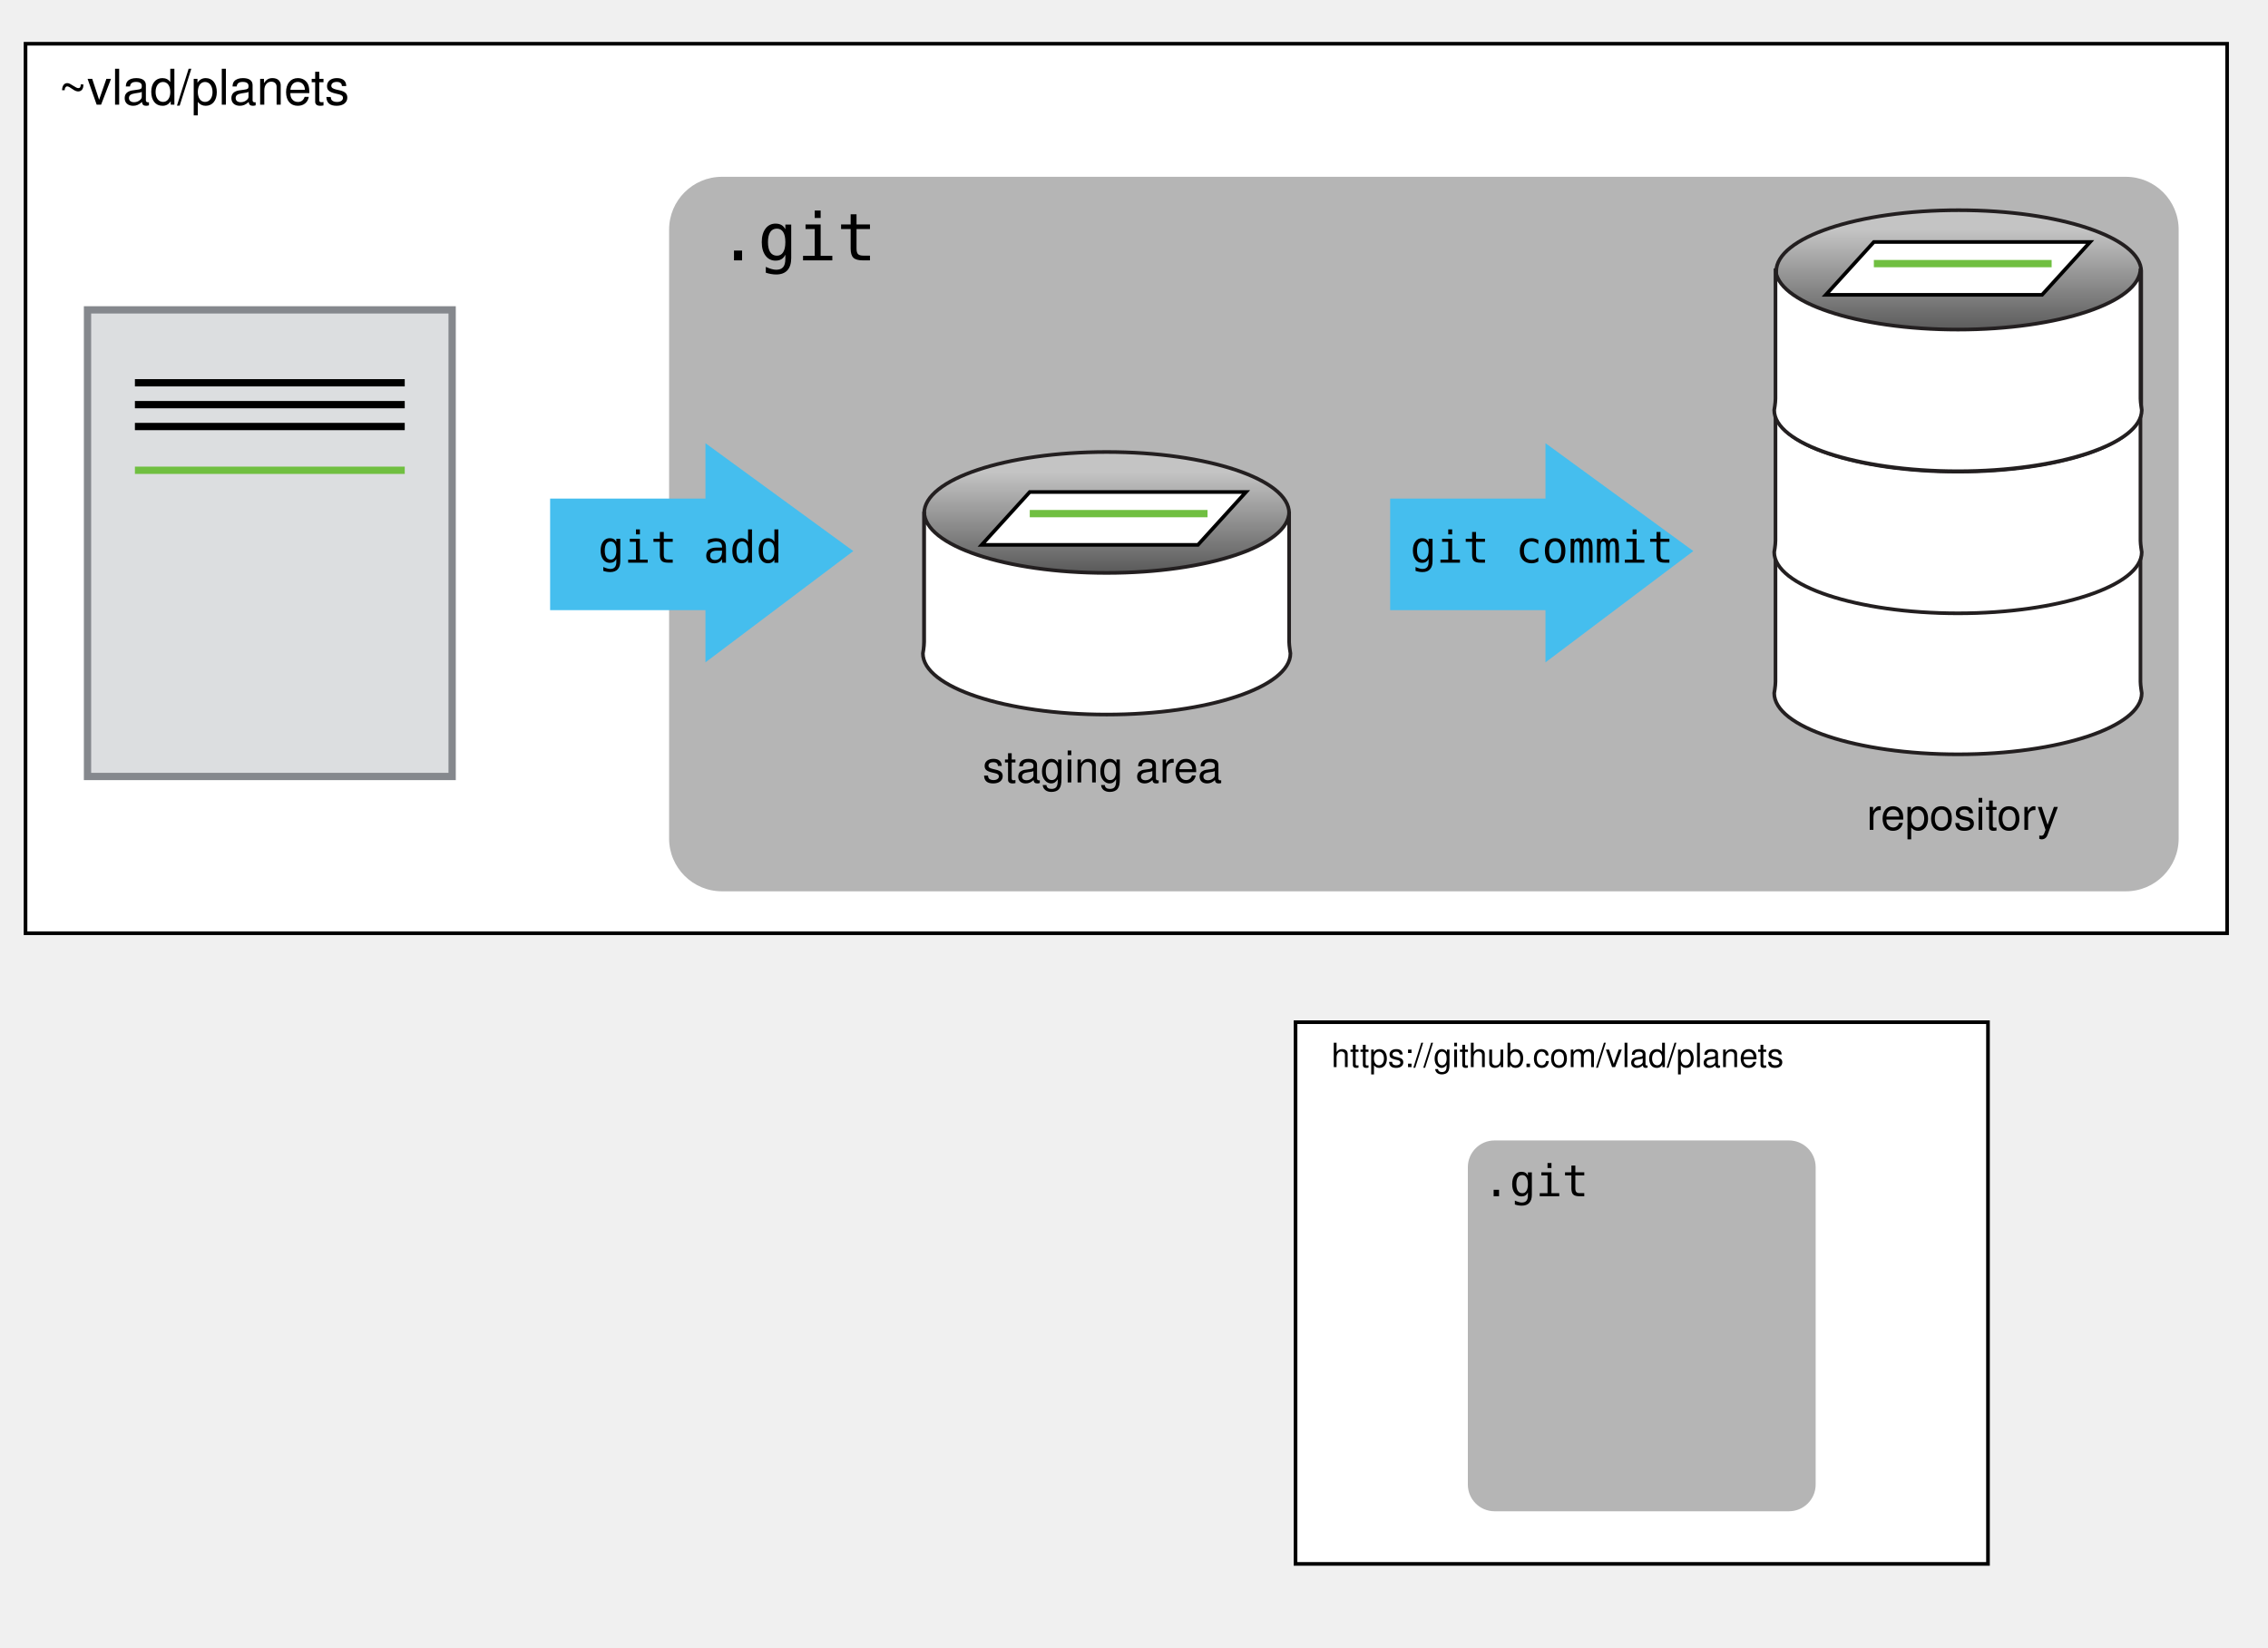
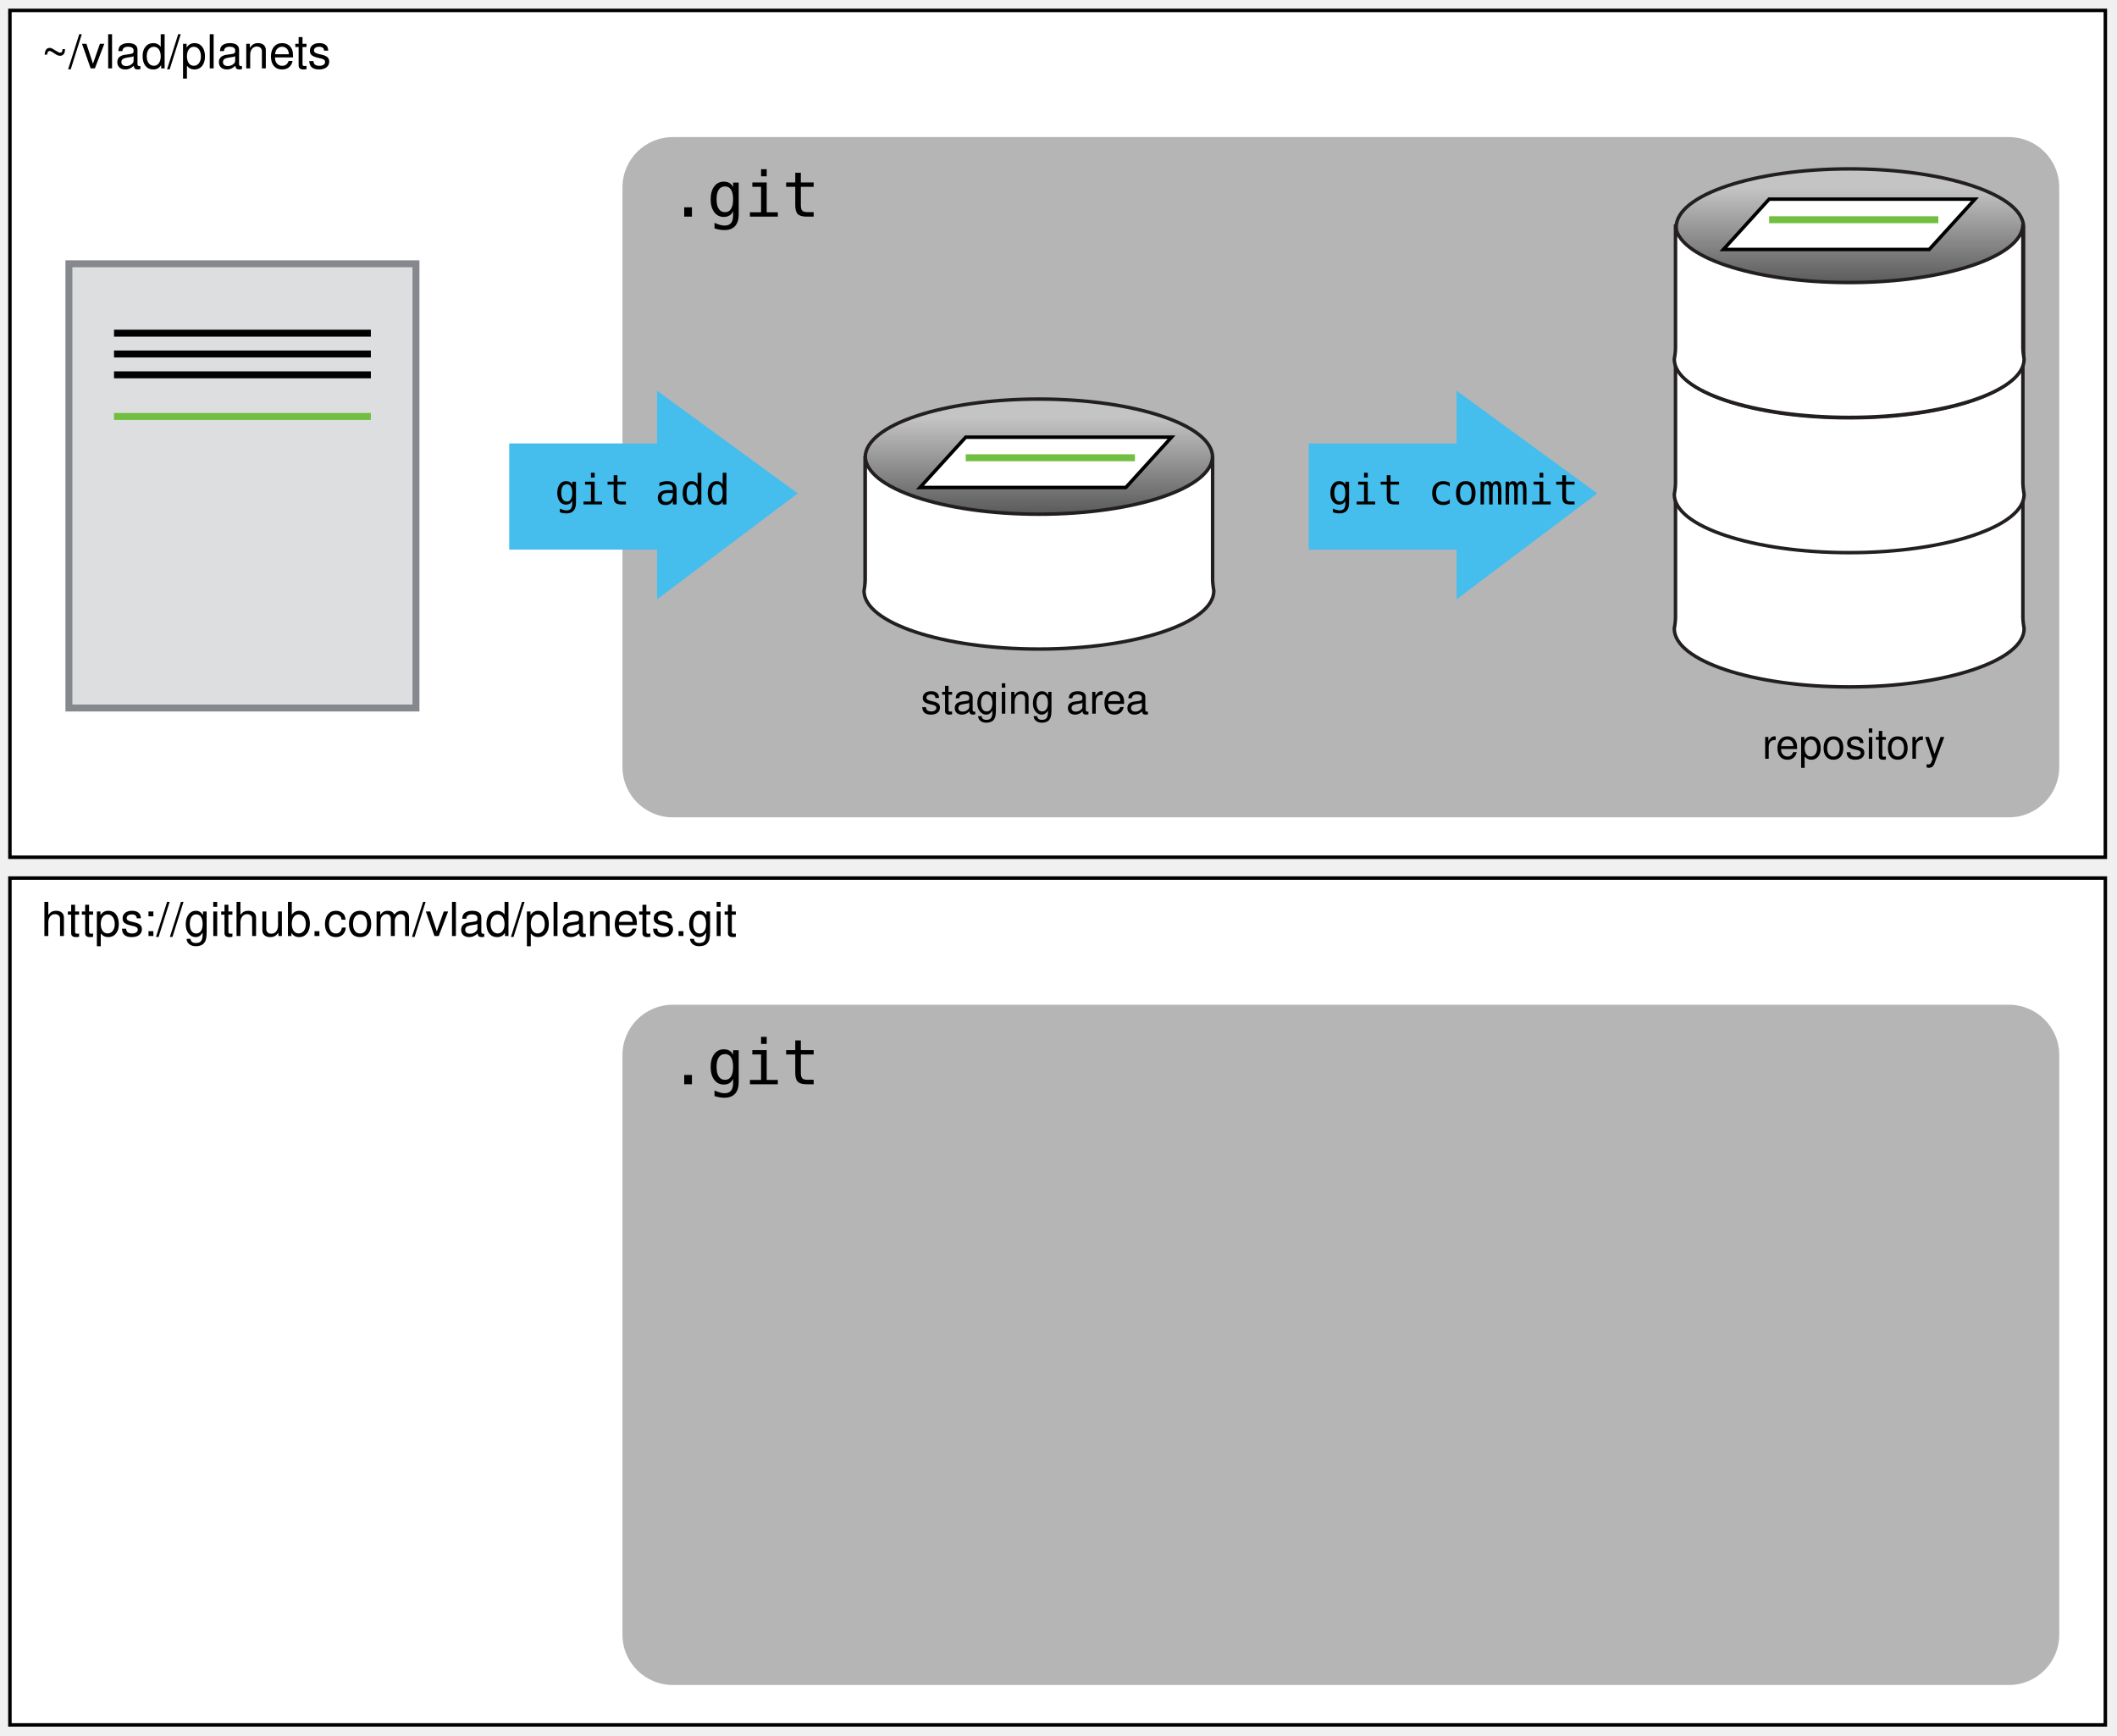
- <svg xmlns="http://www.w3.org/2000/svg" version="1.1" x="0px" y="0px" width="622px" height="452px" viewBox="0 0 622 452" enable-background="new 0 0 622 452" xml:space="preserve">
-   <g id="Layer_6">
-     <rect x="7" y="12" fill="#FFFFFF" stroke="#000000" stroke-miterlimit="10" width="603.785" height="244" />
-   </g>
-   <g id="Layer_5">
-     <g>
-       <path fill="#B5B5B5" stroke="#FFFFFF" stroke-miterlimit="10" d="M598,63c0-8.284-6.716-15-15-15H198c-8.284,0-15,6.716-15,15v167    c0,8.284,6.716,15,15,15h385c8.284,0,15-6.716,15-15V63z" />
-       <rect x="197" y="59" fill="none" width="70" height="28" />
-       <text transform="matrix(1 0 0 1 197 71.4199)" font-family="'Consolas'" font-size="18">.git</text>
+ <svg xmlns="http://www.w3.org/2000/svg" version="1.1" x="0px" y="0px" width="610" height="500" viewBox="0 0 610 500" enable-background="new 0 0 622 452" xml:space="preserve" id="svg2">
+   <defs id="defs132" />
+   <g id="g3573" transform="translate(-4.142502,-9)">
+     <g id="g3564">
+       <g id="g3490" transform="translate(0,250)">
+         <rect id="rect3492" height="244" width="603.785" stroke-miterlimit="10" y="12" x="7" style="fill:#ffffff;stroke:#000000;stroke-miterlimit:10" />
+       </g>
+       <g id="g3494" transform="translate(0,250)">
+         <path stroke-miterlimit="10" d="m 598,63 c 0,-8.284 -6.716,-15 -15,-15 l -385,0 c -8.284,0 -15,6.716 -15,15 l 0,167 c 0,8.284 6.716,15 15,15 l 385,0 c 8.284,0 15,-6.716 15,-15 l 0,-167 z" id="path3496" style="fill:#b5b5b5;stroke:#ffffff;stroke-miterlimit:10" />
+         <rect x="197" y="59" width="70" height="28" id="rect3498" style="fill:none" />
+         <text transform="translate(197,71.4199)" font-size="18" id="text3500" style="font-size:18px;font-family:Consolas">.git</text>
+       </g>
+       <text y="278.707" x="16" font-size="13.5" id="text3502" style="font-size:13.5px;font-family:Helvetica">https://github.com/vlad/planets.git</text>
    </g>
-     <rect x="16" y="19" fill="none" width="195.585" height="24.449" />
-     <text transform="matrix(1 0 0 1 16 28.707)" font-family="'Helvetica'" font-size="13.5">~vlad/planets</text>
-     <g>
-       <rect x="355.302" y="280.401" fill="#FFFFFF" stroke="#000000" stroke-miterlimit="10" width="189.901" height="148.599" />
-       <rect x="365.145" y="286.131" fill="none" width="195.585" height="24.449" />
-       <text transform="matrix(1 0 0 1 365.1445 292.7236)" font-family="'Helvetica'" font-size="9.168">https://github.com/vlad/planets</text>
-       <g>
-         <path fill="#B5B5B5" stroke="#FFFFFF" stroke-miterlimit="10" d="M498.445,320.162c0-4.319-3.502-7.82-7.822-7.82H409.88     c-4.319,0-7.821,3.501-7.821,7.82v87.077c0,4.319,3.502,7.82,7.821,7.82h80.743c4.32,0,7.822-3.501,7.822-7.82V320.162z" />
-         <rect x="406.771" y="319.872" fill="none" width="35" height="15" />
-         <text transform="matrix(1 0 0 1 406.7715 328.1523)" font-family="'Consolas'" font-size="12">.git</text>
+     <g id="g3504">
+       <g id="Layer_6">
+         <rect x="7" y="12" stroke-miterlimit="10" width="603.785" height="244" id="rect5" style="fill:#ffffff;stroke:#000000;stroke-miterlimit:10" />
+       </g>
+       <g id="g8">
+         <path style="fill:#b5b5b5;stroke:#ffffff;stroke-miterlimit:10" id="path10" d="m 598,63 c 0,-8.284 -6.716,-15 -15,-15 l -385,0 c -8.284,0 -15,6.716 -15,15 l 0,167 c 0,8.284 6.716,15 15,15 l 385,0 c 8.284,0 15,-6.716 15,-15 l 0,-167 z" stroke-miterlimit="10" />
+         <rect style="fill:none" id="rect12" height="28" width="70" y="59" x="197" />
+         <text style="font-size:18px;font-family:Consolas" id="text14" font-size="18" transform="translate(197,71.4199)">.git</text>
+       </g>
+       <rect style="fill:none" id="rect16" height="24.449" width="195.585" y="19" x="16" />
+       <text style="font-size:13.5px;font-family:Helvetica" id="text18" font-size="13.5" x="16" y="28.707">~/vlad/planets</text>
+       <g id="Layer_3">
+         <g id="g37">
+           <linearGradient id="SVGID_1_" gradientUnits="userSpaceOnUse" x1="303.499" y1="123.986" x2="303.499" y2="179.235">
+             <stop offset="0.098" style="stop-color:#C4C4C4" id="stop40" />
+             <stop offset="0.533" style="stop-color:#686868" id="stop42" />
+             <stop offset="1" style="stop-color:#000000" id="stop44" />
+           </linearGradient>
+           <path stroke-miterlimit="10" d="m 253.453,178.205 c 0,-9.264 22.404,-16.777 50.047,-16.777 27.643,0 50.045,7.514 50.045,16.777 l 0,1.029 c 0,0 0,-2.115 0,-3.117 0,-1.007 0,-35.745 0,-35.745 l 0,0.394 c 0,-9.27 -22.402,-16.78 -50.045,-16.78 -27.643,0 -50.047,7.51 -50.047,16.78 l 0,-0.394 c 0,0 0,34.519 0,35.733 0,1.205 0,3.129 0,3.129 l 0,-1.029 z" id="path46" style="fill:url(#SVGID_1_);stroke:#231f20;stroke-miterlimit:10" />
+           <g id="g48">
+             <path stroke-miterlimit="10" d="m 353.545,140.373 c 0,0 0,34.738 0,35.745 0,1.002 0.355,3.117 0.355,3.117 0,9.27 -22.758,16.779 -50.4,16.779 -27.642,0 -50.4,-7.51 -50.4,-16.779 0,0 0.354,-1.924 0.354,-3.129 0,-1.214 0,-35.733 0,-35.733 0,9.274 22.404,16.785 50.047,16.785 27.643,0 50.044,-7.511 50.044,-16.785 z" id="path50" style="fill:#ffffff;stroke:#231f20;stroke-miterlimit:10" />
+           </g>
+         </g>
+         <g id="g52">
+           <polygon stroke-miterlimit="10" points="328.542,149.459 341.719,134.965 282.411,134.965 269.235,149.459 " id="polygon54" style="fill:#ffffff;stroke:#000000;stroke-miterlimit:10" />
+           <line x1="282.411" y1="140.894" x2="331.165" y2="140.894" id="line56" style="fill:none;stroke:#70bf41;stroke-width:2" />
+         </g>
+       </g>
+       <g id="Layer_4">
+         <linearGradient id="SVGID_2_" gradientUnits="userSpaceOnUse" x1="537.177" y1="57.66" x2="537.177" y2="112.913">
+           <stop offset="0.098" style="stop-color:#C4C4C4" id="stop60" />
+           <stop offset="0.533" style="stop-color:#686868" id="stop62" />
+           <stop offset="1" style="stop-color:#000000" id="stop64" />
+         </linearGradient>
+         <path stroke-miterlimit="10" d="m 487.13,111.882 c 0,-9.268 22.407,-16.781 50.047,-16.781 27.641,0 50.047,7.513 50.047,16.781 l 0,1.03 c 0,0 0,-2.118 0,-3.121 0,-1.003 0,-35.739 0,-35.739 l 0,0.388 c 0,-9.268 -22.406,-16.781 -50.047,-16.781 -27.64,0 -50.047,7.513 -50.047,16.781 l 0,-0.388 c 0,0 0,34.519 0,35.728 0,1.209 0,3.132 0,3.132 l 0,-1.03 z" id="path66" style="fill:url(#SVGID_2_);stroke:#231f20;stroke-miterlimit:10" />
+         <g id="g68">
+           <path stroke-miterlimit="10" d="m 587.021,151.283 c 0,0 0,34.738 0,35.74 0,1.002 0.354,3.121 0.354,3.121 0,9.268 -22.76,16.779 -50.4,16.779 -27.64,0 -50.399,-7.512 -50.399,-16.779 0,0 0.353,-1.924 0.353,-3.133 0,-1.209 0,-35.729 0,-35.729 0,9.268 22.407,16.781 50.047,16.781 27.638,0.001 50.045,-7.512 50.045,-16.78 z" id="path70" style="fill:#ffffff;stroke:#231f20;stroke-miterlimit:10" />
+         </g>
+         <g id="g72">
+           <path stroke-miterlimit="10" d="m 587.021,112.601 c 0,0 0,34.736 0,35.739 0,1.002 0.354,3.121 0.354,3.121 0,9.268 -22.76,16.779 -50.4,16.779 -27.64,0 -50.399,-7.512 -50.399,-16.779 0,0 0.353,-1.923 0.353,-3.132 0,-1.209 0,-35.728 0,-35.728 0,9.268 22.407,16.78 50.047,16.78 27.638,0 50.045,-7.512 50.045,-16.78 z" id="path74" style="fill:#ffffff;stroke:#231f20;stroke-miterlimit:10" />
+         </g>
+         <g id="g76">
+           <path stroke-miterlimit="10" d="m 587.021,73.628 c 0,0 0,34.737 0,35.739 0,1.002 0.354,3.12 0.354,3.12 0,9.269 -22.76,16.781 -50.4,16.781 -27.64,0 -50.399,-7.513 -50.399,-16.781 0,0 0.353,-1.922 0.353,-3.131 0,-1.209 0,-35.728 0,-35.728 0,9.268 22.407,16.78 50.047,16.78 27.638,0.001 50.045,-7.512 50.045,-16.78 z" id="path78" style="fill:#ffffff;stroke:#231f20;stroke-miterlimit:10" />
+         </g>
+         <g id="g80">
+           <polygon stroke-miterlimit="10" points="560.039,80.875 573.216,66.381 513.908,66.381 500.732,80.875 " id="polygon82" style="fill:#ffffff;stroke:#000000;stroke-miterlimit:10" />
+           <line x1="513.908" y1="72.311" x2="562.662" y2="72.311" id="line84" style="fill:none;stroke:#70bf41;stroke-width:2" />
+         </g>
+       </g>
+       <g id="Layer_1">
+         <g id="g87">
+           <rect x="24" y="85" width="100" height="128" id="rect89" style="fill:#dcdee0" />
+           <rect x="24" y="85" width="100" height="128" id="rect91" style="fill:none;stroke:#85888d;stroke-width:2" />
+           <line x1="37" y1="105" x2="111" y2="105" id="line93" style="fill:none;stroke:#000000;stroke-width:2" />
+           <line x1="37" y1="111" x2="111" y2="111" id="line95" style="fill:none;stroke:#000000;stroke-width:2" />
+           <line x1="37" y1="117" x2="111" y2="117" id="line97" style="fill:none;stroke:#000000;stroke-width:2" />
+           <line x1="37" y1="129" x2="111" y2="129" id="line99" style="fill:none;stroke:#70bf41;stroke-width:2" />
+         </g>
+       </g>
+       <g id="Layer_2">
+         <g id="g102">
+           <rect x="150.871" y="136.768" width="45.956" height="30.604" id="rect104" style="fill:#45beee" />
+           <polygon points="234.02,151.163 193.467,121.571 193.467,181.695 " id="polygon106" style="fill:#45beee" />
+         </g>
+         <rect x="164" y="146.069" width="52.743" height="14" id="rect108" style="fill:none" />
+         <text transform="translate(164,154.3496)" font-size="12" id="text110" style="font-size:12px;font-family:Consolas">git add</text>
+         <g id="g112">
+           <rect x="381.251" y="136.768" width="45.956" height="30.604" id="rect114" style="fill:#45beee" />
+           <polygon points="464.399,151.163 423.847,121.571 423.847,181.695 " id="polygon116" style="fill:#45beee" />
+         </g>
+         <rect x="376.98" y="146.069" width="85.542" height="14" id="rect118" style="fill:none" />
+         <text transform="translate(386.7637,154.3496)" font-size="12" id="text120" style="font-size:12px;font-family:Consolas">git commit</text>
+         <rect x="229" y="206" width="147" height="17" id="rect122" style="fill:none" />
+         <text transform="translate(269.4766,214.6279)" font-size="12" id="text124" style="font-size:12px;font-family:Helvetica">staging area</text>
+         <rect x="464.785" y="219" width="147" height="17" id="rect126" style="fill:none" />
+         <text transform="translate(511.9414,227.6279)" font-size="12" id="text128" style="font-size:12px;font-family:Helvetica">repository</text>
      </g>
    </g>
  </g>
-   <g id="Layer_3">
-     <g>
-       <linearGradient id="SVGID_1_" gradientUnits="userSpaceOnUse" x1="303.499" y1="123.986" x2="303.499" y2="179.235">
-         <stop offset="0.098" style="stop-color:#C4C4C4" />
-         <stop offset="0.533" style="stop-color:#686868" />
-         <stop offset="1" style="stop-color:#000000" />
-       </linearGradient>
-       <path fill="url(#SVGID_1_)" stroke="#231F20" stroke-miterlimit="10" d="M253.453,178.205c0-9.264,22.404-16.777,50.047-16.777    s50.045,7.514,50.045,16.777v1.029c0,0,0-2.115,0-3.117c0-1.007,0-35.745,0-35.745v0.394c0-9.27-22.402-16.78-50.045-16.78    s-50.047,7.51-50.047,16.78v-0.394c0,0,0,34.519,0,35.733c0,1.205,0,3.129,0,3.129V178.205z" />
-       <g>
-         <path fill="#FFFFFF" stroke="#231F20" stroke-miterlimit="10" d="M353.545,140.373c0,0,0,34.738,0,35.745     c0,1.002,0.355,3.117,0.355,3.117c0,9.27-22.758,16.779-50.4,16.779s-50.4-7.51-50.4-16.779c0,0,0.354-1.924,0.354-3.129     c0-1.214,0-35.733,0-35.733c0,9.274,22.404,16.785,50.047,16.785S353.545,149.647,353.545,140.373z" />
-       </g>
-     </g>
-     <g>
-       <polygon fill="#FFFFFF" stroke="#000000" stroke-miterlimit="10" points="341.719,134.965 282.411,134.965 269.235,149.459     328.542,149.459   " />
-       <line fill="none" stroke="#70BF41" stroke-width="2" x1="282.411" y1="140.894" x2="331.165" y2="140.894" />
-     </g>
-   </g>
-   <g id="Layer_4">
-     <linearGradient id="SVGID_2_" gradientUnits="userSpaceOnUse" x1="537.177" y1="57.66" x2="537.177" y2="112.913">
-       <stop offset="0.098" style="stop-color:#C4C4C4" />
-       <stop offset="0.533" style="stop-color:#686868" />
-       <stop offset="1" style="stop-color:#000000" />
-     </linearGradient>
-     <path fill="url(#SVGID_2_)" stroke="#231F20" stroke-miterlimit="10" d="M487.13,111.882c0-9.268,22.407-16.781,50.047-16.781   c27.641,0,50.047,7.513,50.047,16.781v1.03c0,0,0-2.118,0-3.121s0-35.739,0-35.739v0.388c0-9.268-22.406-16.781-50.047-16.781   c-27.64,0-50.047,7.513-50.047,16.781v-0.388c0,0,0,34.519,0,35.728s0,3.132,0,3.132V111.882z" />
-     <g>
-       <path fill="#FFFFFF" stroke="#231F20" stroke-miterlimit="10" d="M587.021,151.283c0,0,0,34.738,0,35.74s0.354,3.121,0.354,3.121    c0,9.268-22.76,16.779-50.4,16.779c-27.64,0-50.399-7.512-50.399-16.779c0,0,0.353-1.924,0.353-3.133s0-35.729,0-35.729    c0,9.268,22.407,16.781,50.047,16.781C564.614,168.064,587.021,160.551,587.021,151.283z" />
-     </g>
-     <g>
-       <path fill="#FFFFFF" stroke="#231F20" stroke-miterlimit="10" d="M587.021,112.601c0,0,0,34.736,0,35.739    c0,1.002,0.354,3.121,0.354,3.121c0,9.268-22.76,16.779-50.4,16.779c-27.64,0-50.399-7.512-50.399-16.779    c0,0,0.353-1.923,0.353-3.132s0-35.728,0-35.728c0,9.268,22.407,16.78,50.047,16.78    C564.614,129.381,587.021,121.869,587.021,112.601z" />
-     </g>
-     <g>
-       <path fill="#FFFFFF" stroke="#231F20" stroke-miterlimit="10" d="M587.021,73.628c0,0,0,34.737,0,35.739s0.354,3.12,0.354,3.12    c0,9.269-22.76,16.781-50.4,16.781c-27.64,0-50.399-7.513-50.399-16.781c0,0,0.353-1.922,0.353-3.131s0-35.728,0-35.728    c0,9.268,22.407,16.78,50.047,16.78C564.614,90.409,587.021,82.896,587.021,73.628z" />
-     </g>
-     <g>
-       <polygon fill="#FFFFFF" stroke="#000000" stroke-miterlimit="10" points="573.216,66.381 513.908,66.381 500.732,80.875     560.039,80.875   " />
-       <line fill="none" stroke="#70BF41" stroke-width="2" x1="513.908" y1="72.311" x2="562.662" y2="72.311" />
-     </g>
-   </g>
-   <g id="Layer_1">
-     <g>
-       <rect x="24" y="85" fill="#DCDEE0" width="100" height="128" />
-       <rect x="24" y="85" fill="none" stroke="#85888D" stroke-width="2" width="100" height="128" />
-       <line fill="none" stroke="#000000" stroke-width="2" x1="37" y1="105" x2="111" y2="105" />
-       <line fill="none" stroke="#000000" stroke-width="2" x1="37" y1="111" x2="111" y2="111" />
-       <line fill="none" stroke="#000000" stroke-width="2" x1="37" y1="117" x2="111" y2="117" />
-       <line fill="none" stroke="#70BF41" stroke-width="2" x1="37" y1="129" x2="111" y2="129" />
-     </g>
-   </g>
-   <g id="Layer_2">
-     <g>
-       <rect x="150.871" y="136.768" fill="#45BEEE" width="45.956" height="30.604" />
-       <polygon fill="#45BEEE" points="193.467,121.571 193.467,181.695 234.02,151.163   " />
-     </g>
-     <rect x="164" y="146.069" fill="none" width="52.743" height="14" />
-     <text transform="matrix(1 0 0 1 164 154.3496)" font-family="'Consolas'" font-size="12">git add</text>
-     <g>
-       <rect x="381.251" y="136.768" fill="#45BEEE" width="45.956" height="30.604" />
-       <polygon fill="#45BEEE" points="423.847,121.571 423.847,181.695 464.399,151.163   " />
-     </g>
-     <rect x="376.98" y="146.069" fill="none" width="85.542" height="14" />
-     <text transform="matrix(1 0 0 1 386.7637 154.3496)" font-family="'Consolas'" font-size="12">git commit</text>
-     <rect x="229" y="206" fill="none" width="147" height="17" />
-     <text transform="matrix(1 0 0 1 269.4766 214.6279)" font-family="'Helvetica'" font-size="12">staging area</text>
-     <rect x="464.785" y="219" fill="none" width="147" height="17" />
-     <text transform="matrix(1 0 0 1 511.9414 227.6279)" font-family="'Helvetica'" font-size="12">repository</text>
-   </g>
</svg>
